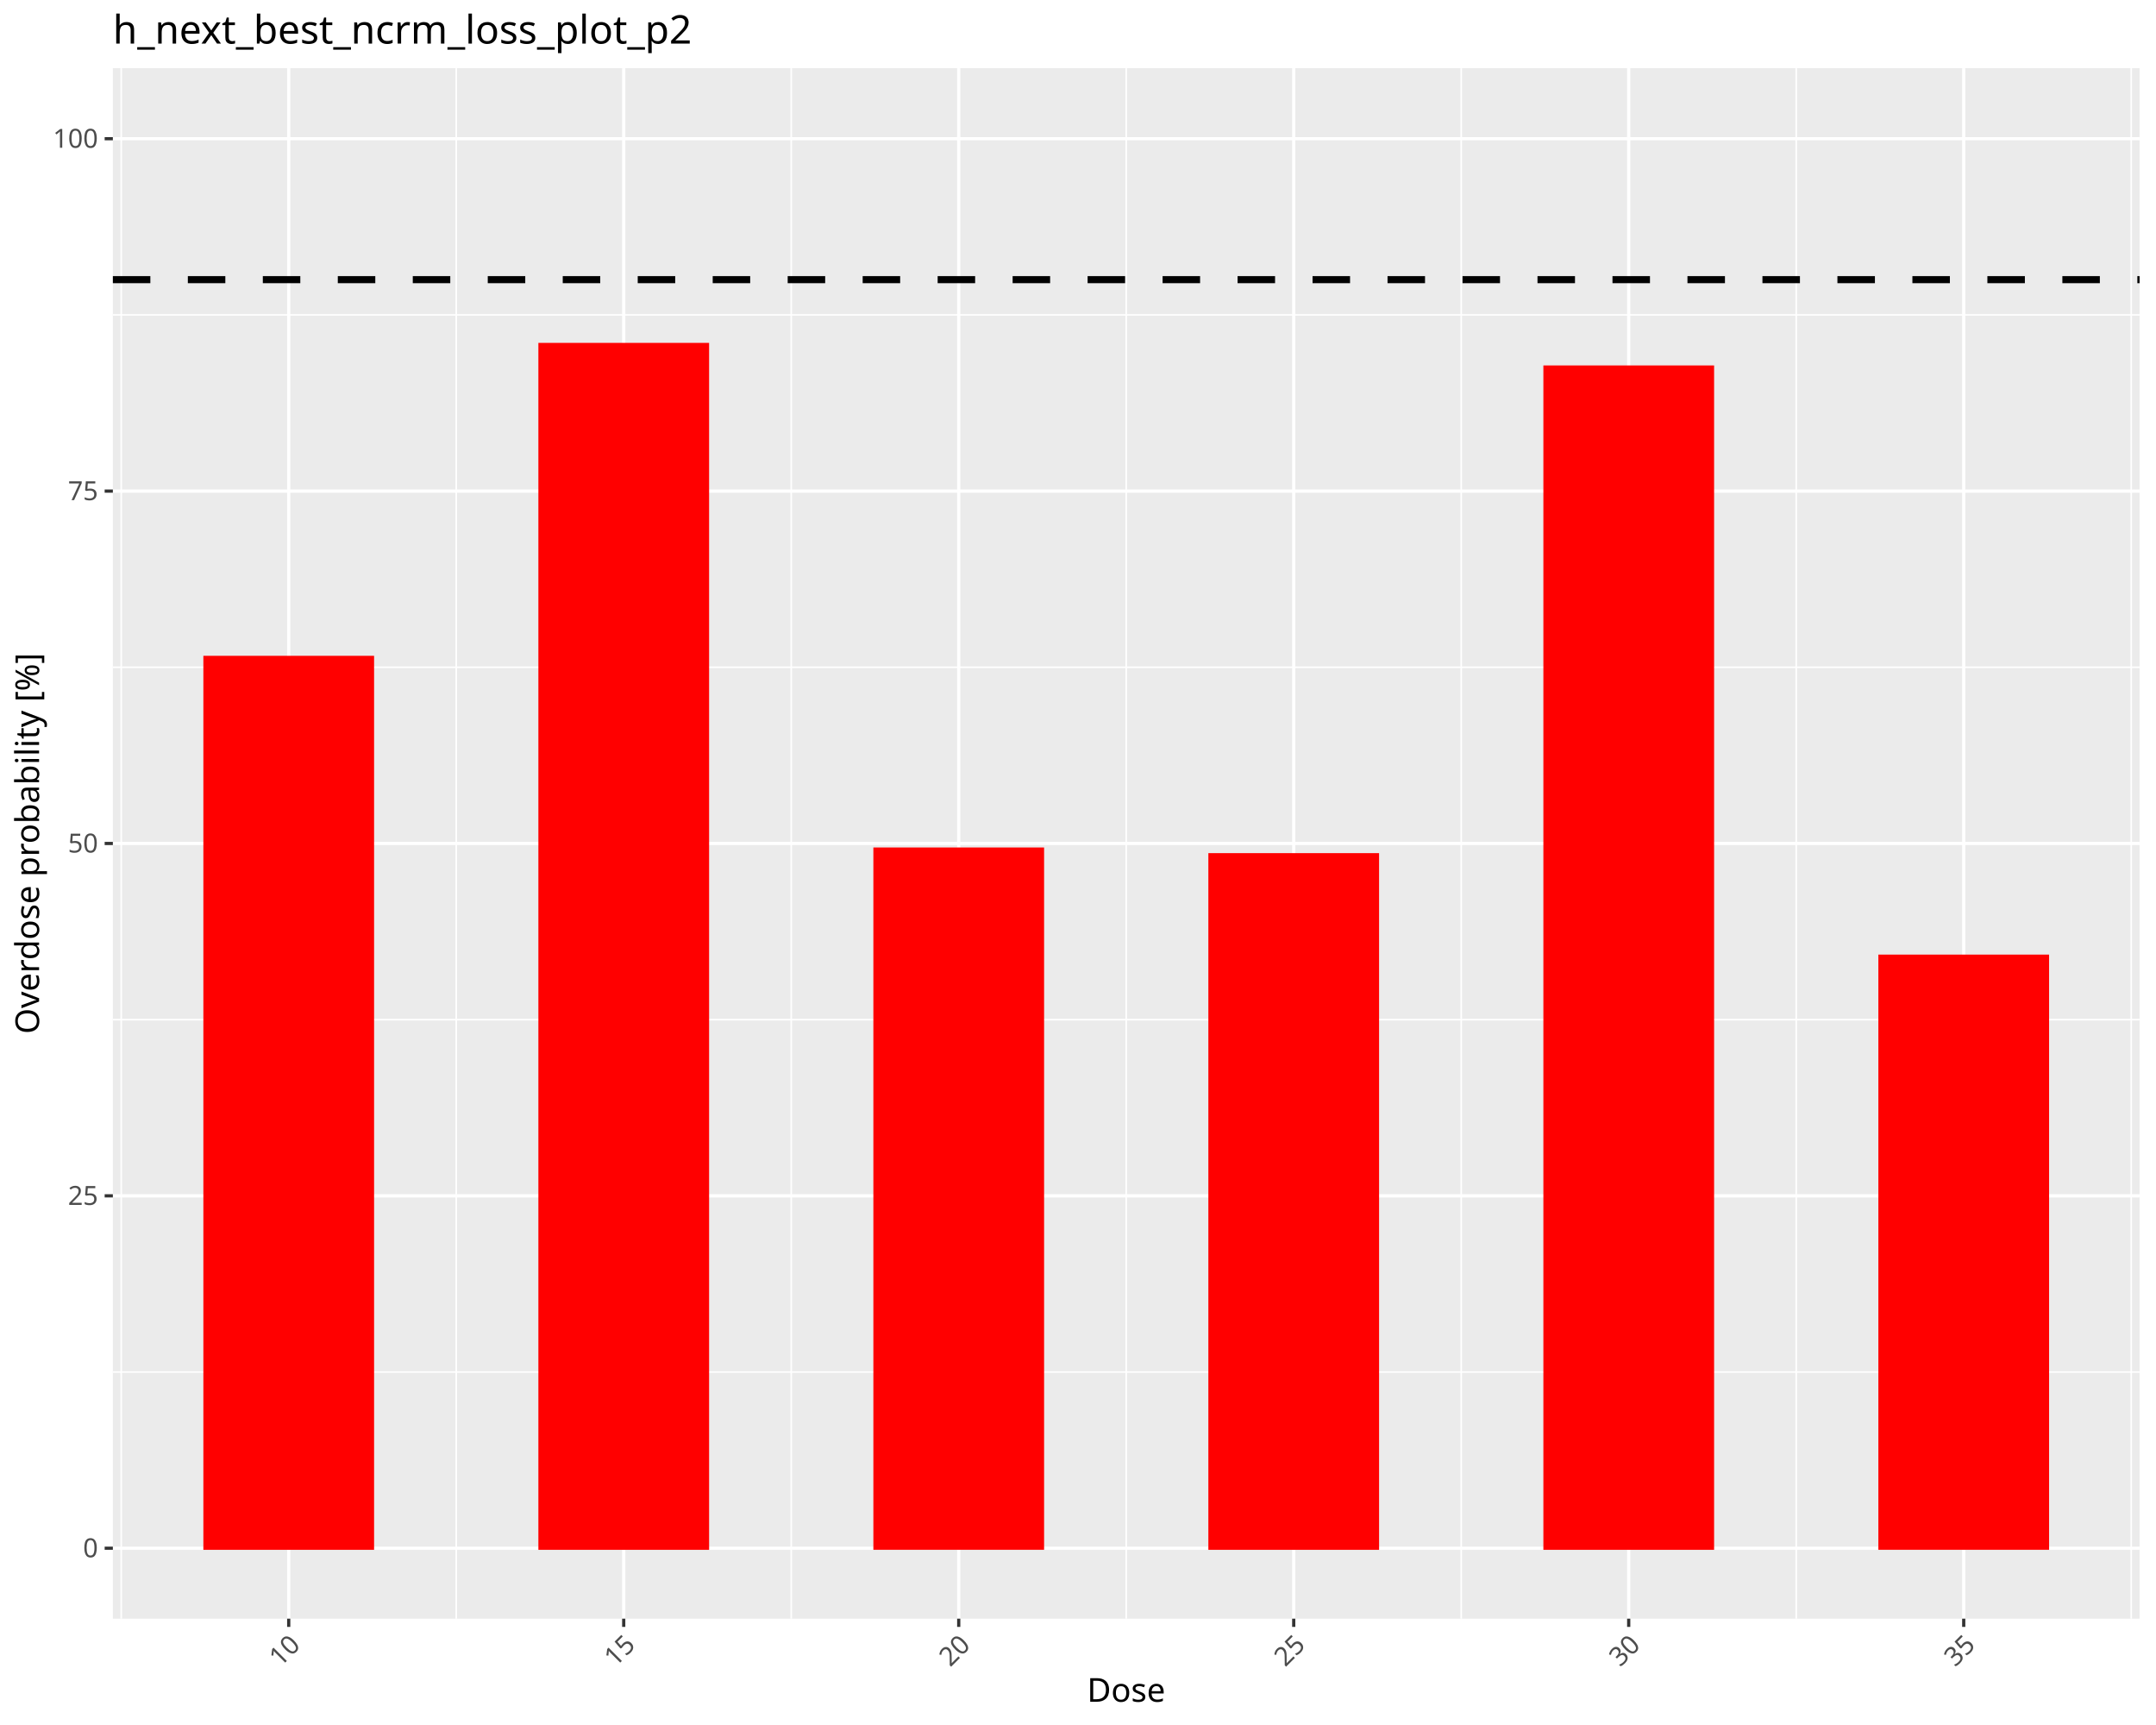
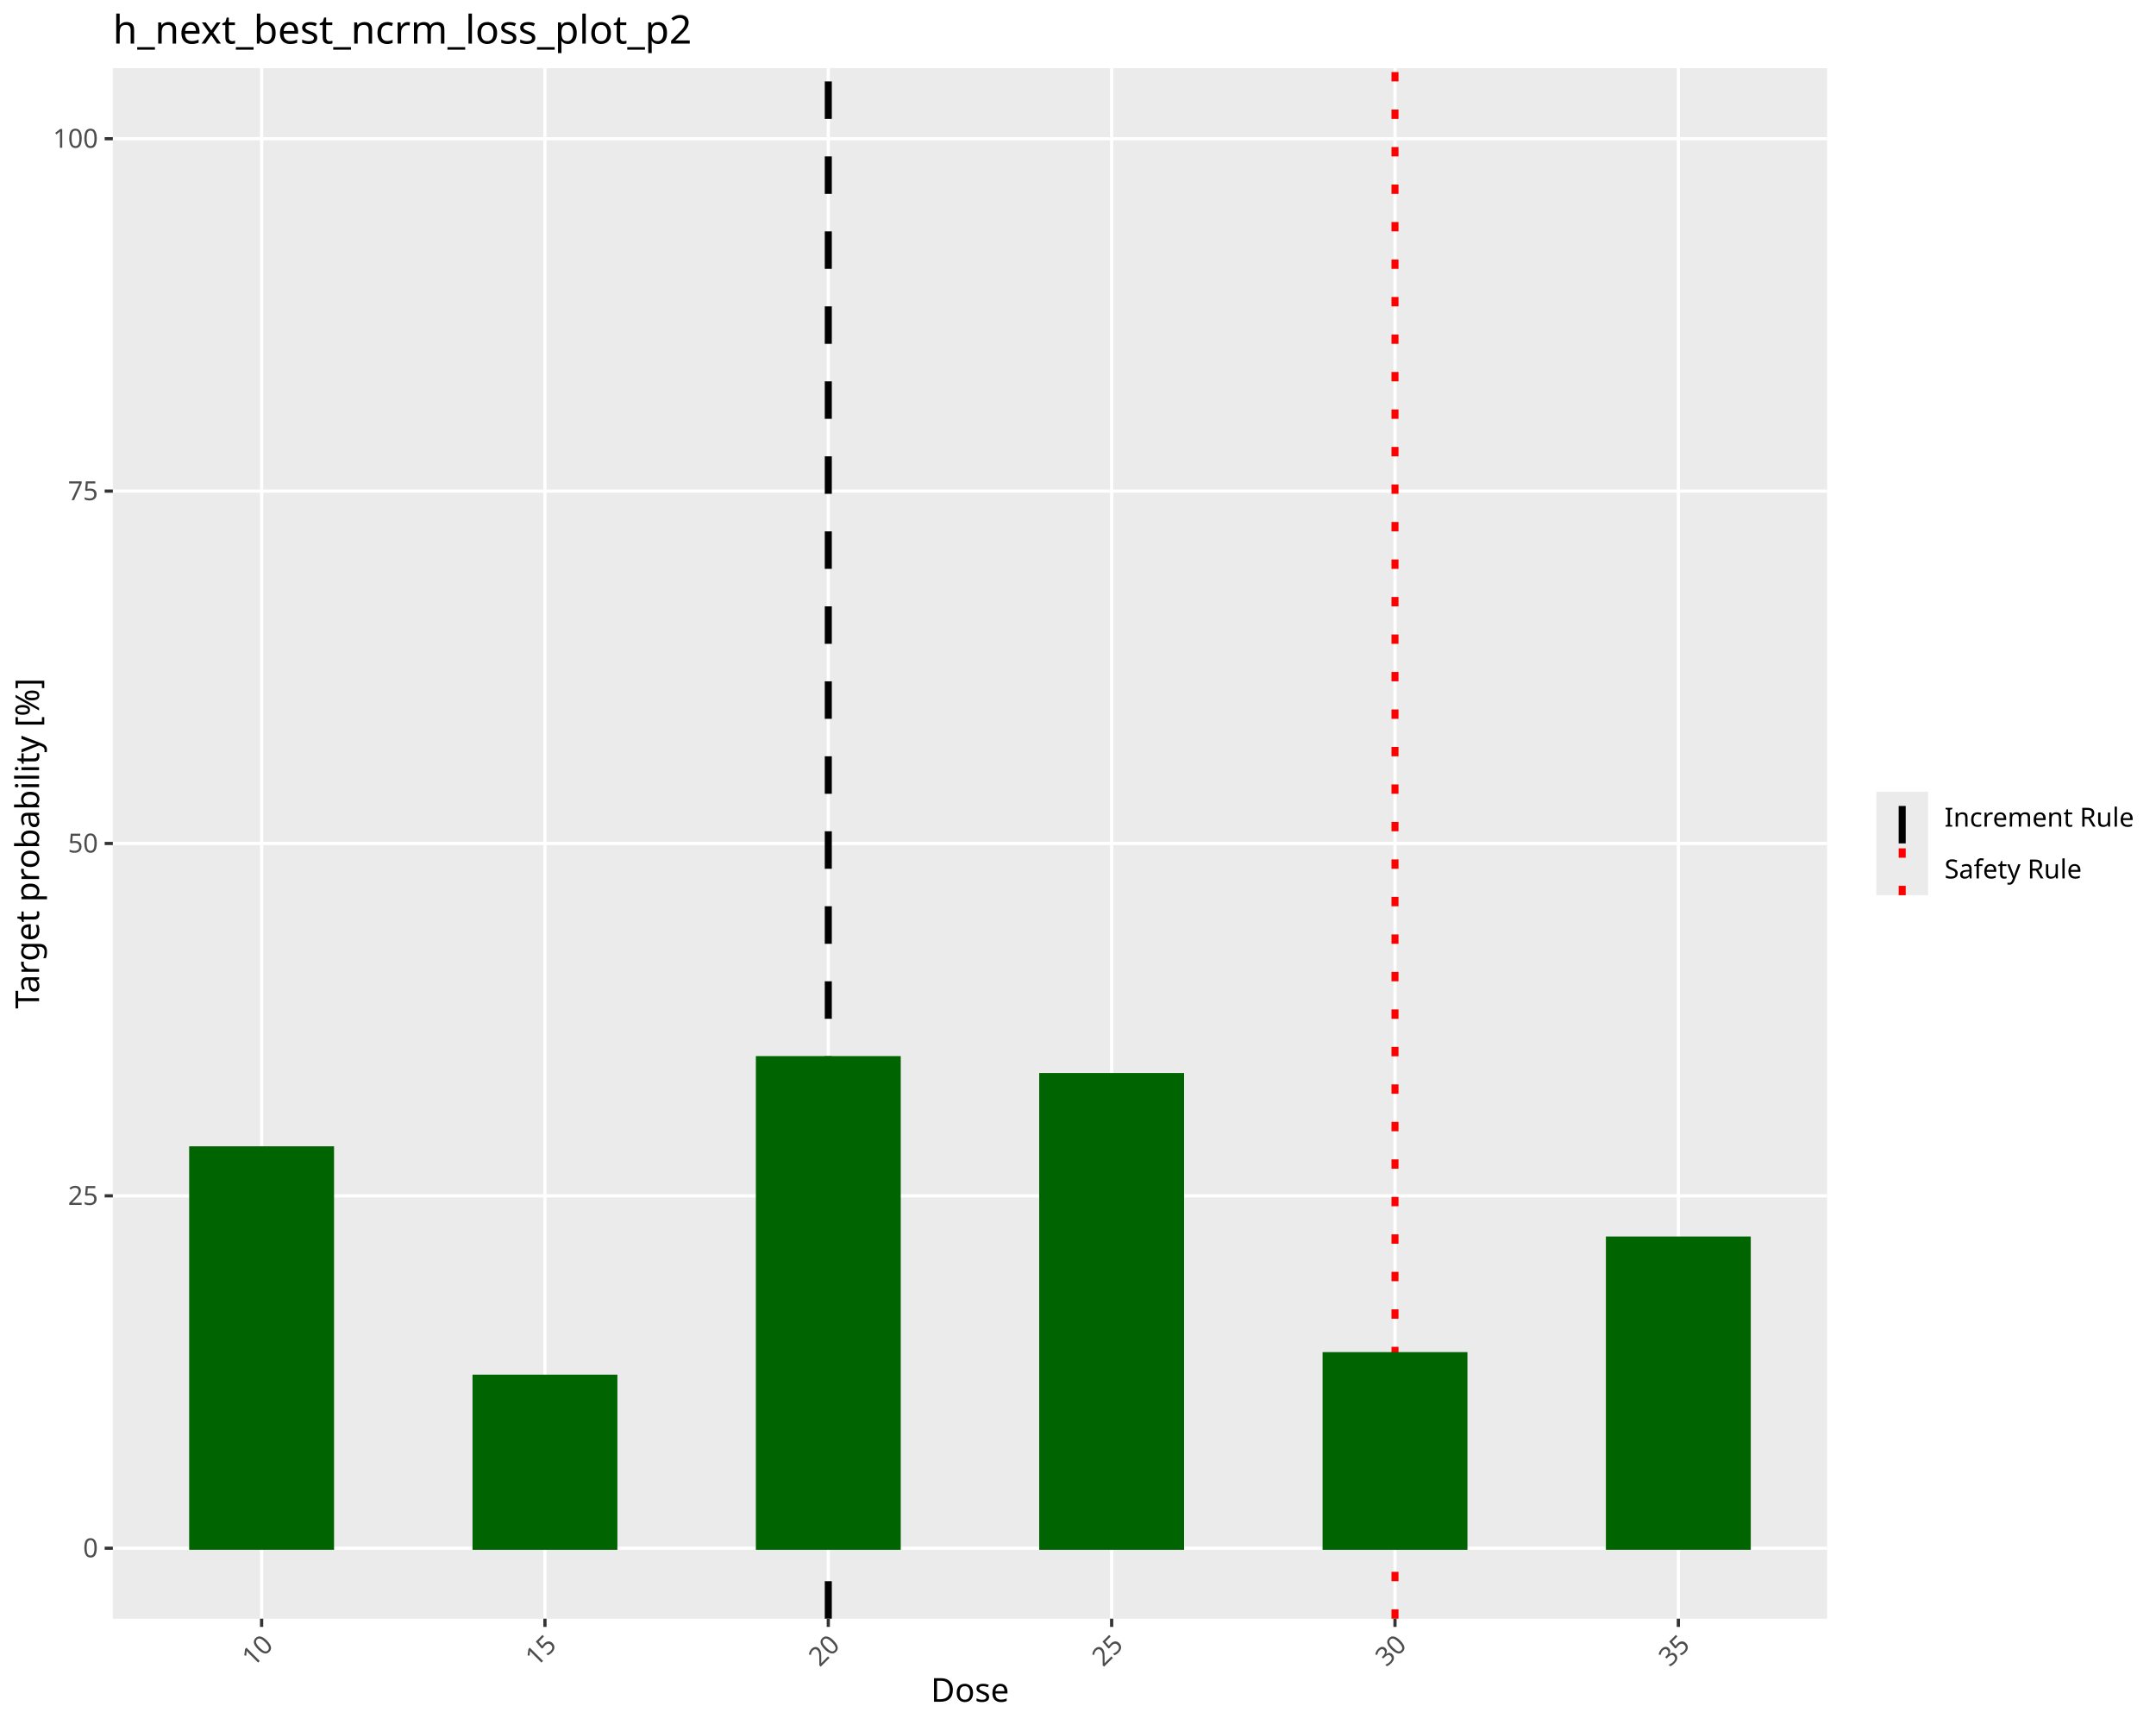
<svg xmlns="http://www.w3.org/2000/svg" class="svglite" data-engine-version="2.0" width="720.00pt" height="576.00pt" viewBox="0 0 720.00 576.00">
  <defs>
    <style type="text/css">
    .svglite line, .svglite polyline, .svglite polygon, .svglite path, .svglite rect, .svglite circle {
      fill: none;
      stroke: #000000;
      stroke-linecap: round;
      stroke-linejoin: round;
      stroke-miterlimit: 10.00;
    }
  </style>
  </defs>
  <rect width="100%" height="100%" style="stroke: none; fill: #FFFFFF;" />
  <defs>
    <clipPath id="cpMC4wMHw3MjAuMDB8MC4wMHw1NzYuMDA=">
      <rect x="0.00" y="0.00" width="720.00" height="576.00" />
    </clipPath>
  </defs>
  <g clip-path="url(#cpMC4wMHw3MjAuMDB8MC4wMHw1NzYuMDA=)">
    <rect x="0.00" y="0.00" width="720.00" height="576.00" style="stroke-width: 1.07; stroke: #FFFFFF; fill: #FFFFFF;" />
  </g>
  <defs>
-     <clipPath id="cpMzcuNjl8NzE0LjUyfDIyLjc4fDU0MC41MA==">
-       <rect x="37.69" y="22.78" width="676.83" height="517.72" />
+     <clipPath id="cpMzcuNjl8NjEwLjE2fDIyLjc4fDU0MC41MA==">
+       <rect x="37.69" y="22.78" width="572.48" height="517.72" />
    </clipPath>
  </defs>
-   <g clip-path="url(#cpMzcuNjl8NzE0LjUyfDIyLjc4fDU0MC41MA==)">
-     <rect x="37.69" y="22.78" width="676.83" height="517.72" style="stroke-width: 1.07; stroke: none; fill: #EBEBEB;" />
-     <polyline points="37.69,458.14 714.52,458.14 " style="stroke-width: 0.53; stroke: #FFFFFF; stroke-linecap: butt;" />
-     <polyline points="37.69,340.47 714.52,340.47 " style="stroke-width: 0.53; stroke: #FFFFFF; stroke-linecap: butt;" />
-     <polyline points="37.69,222.81 714.52,222.81 " style="stroke-width: 0.53; stroke: #FFFFFF; stroke-linecap: butt;" />
-     <polyline points="37.69,105.15 714.52,105.15 " style="stroke-width: 0.53; stroke: #FFFFFF; stroke-linecap: butt;" />
-     <polyline points="40.48,540.50 40.48,22.78 " style="stroke-width: 0.53; stroke: #FFFFFF; stroke-linecap: butt;" />
-     <polyline points="152.36,540.50 152.36,22.78 " style="stroke-width: 0.53; stroke: #FFFFFF; stroke-linecap: butt;" />
-     <polyline points="264.23,540.50 264.23,22.78 " style="stroke-width: 0.53; stroke: #FFFFFF; stroke-linecap: butt;" />
-     <polyline points="376.10,540.50 376.10,22.78 " style="stroke-width: 0.53; stroke: #FFFFFF; stroke-linecap: butt;" />
-     <polyline points="487.98,540.50 487.98,22.78 " style="stroke-width: 0.53; stroke: #FFFFFF; stroke-linecap: butt;" />
-     <polyline points="599.85,540.50 599.85,22.78 " style="stroke-width: 0.53; stroke: #FFFFFF; stroke-linecap: butt;" />
-     <polyline points="711.72,540.50 711.72,22.78 " style="stroke-width: 0.53; stroke: #FFFFFF; stroke-linecap: butt;" />
-     <polyline points="37.69,516.97 714.52,516.97 " style="stroke-width: 1.07; stroke: #FFFFFF; stroke-linecap: butt;" />
-     <polyline points="37.69,399.30 714.52,399.30 " style="stroke-width: 1.07; stroke: #FFFFFF; stroke-linecap: butt;" />
-     <polyline points="37.69,281.64 714.52,281.64 " style="stroke-width: 1.07; stroke: #FFFFFF; stroke-linecap: butt;" />
-     <polyline points="37.69,163.98 714.52,163.98 " style="stroke-width: 1.07; stroke: #FFFFFF; stroke-linecap: butt;" />
-     <polyline points="37.69,46.32 714.52,46.32 " style="stroke-width: 1.07; stroke: #FFFFFF; stroke-linecap: butt;" />
-     <polyline points="96.42,540.50 96.42,22.78 " style="stroke-width: 1.07; stroke: #FFFFFF; stroke-linecap: butt;" />
-     <polyline points="208.29,540.50 208.29,22.78 " style="stroke-width: 1.07; stroke: #FFFFFF; stroke-linecap: butt;" />
-     <polyline points="320.17,540.50 320.17,22.78 " style="stroke-width: 1.07; stroke: #FFFFFF; stroke-linecap: butt;" />
-     <polyline points="432.04,540.50 432.04,22.78 " style="stroke-width: 1.07; stroke: #FFFFFF; stroke-linecap: butt;" />
-     <polyline points="543.91,540.50 543.91,22.78 " style="stroke-width: 1.07; stroke: #FFFFFF; stroke-linecap: butt;" />
-     <polyline points="655.79,540.50 655.79,22.78 " style="stroke-width: 1.07; stroke: #FFFFFF; stroke-linecap: butt;" />
-     <line x1="37.69" y1="93.38" x2="714.52" y2="93.38" style="stroke-width: 2.35; stroke-dasharray: 12.52,12.52; stroke-linecap: butt;" />
-     <rect x="68.45" y="219.52" width="55.94" height="297.45" style="stroke-width: 1.07; stroke: #FF0000; stroke-linecap: butt; stroke-linejoin: miter; fill: #FF0000;" />
-     <rect x="180.33" y="115.03" width="55.94" height="401.94" style="stroke-width: 1.07; stroke: #FF0000; stroke-linecap: butt; stroke-linejoin: miter; fill: #FF0000;" />
-     <rect x="292.20" y="283.52" width="55.94" height="233.44" style="stroke-width: 1.07; stroke: #FF0000; stroke-linecap: butt; stroke-linejoin: miter; fill: #FF0000;" />
-     <rect x="404.07" y="285.41" width="55.94" height="231.56" style="stroke-width: 1.07; stroke: #FF0000; stroke-linecap: butt; stroke-linejoin: miter; fill: #FF0000;" />
-     <rect x="515.95" y="122.56" width="55.94" height="394.41" style="stroke-width: 1.07; stroke: #FF0000; stroke-linecap: butt; stroke-linejoin: miter; fill: #FF0000;" />
-     <rect x="627.82" y="319.29" width="55.94" height="197.67" style="stroke-width: 1.07; stroke: #FF0000; stroke-linecap: butt; stroke-linejoin: miter; fill: #FF0000;" />
+   <g clip-path="url(#cpMzcuNjl8NjEwLjE2fDIyLjc4fDU0MC41MA==)">
+     <rect x="37.69" y="22.78" width="572.48" height="517.72" style="stroke-width: 1.07; stroke: none; fill: #EBEBEB;" />
+     <polyline points="37.69,516.97 610.16,516.97 " style="stroke-width: 1.07; stroke: #FFFFFF; stroke-linecap: butt;" />
+     <polyline points="37.69,399.30 610.16,399.30 " style="stroke-width: 1.07; stroke: #FFFFFF; stroke-linecap: butt;" />
+     <polyline points="37.69,281.64 610.16,281.64 " style="stroke-width: 1.07; stroke: #FFFFFF; stroke-linecap: butt;" />
+     <polyline points="37.69,163.98 610.16,163.98 " style="stroke-width: 1.07; stroke: #FFFFFF; stroke-linecap: butt;" />
+     <polyline points="37.69,46.32 610.16,46.32 " style="stroke-width: 1.07; stroke: #FFFFFF; stroke-linecap: butt;" />
+     <polyline points="87.37,540.50 87.37,22.78 " style="stroke-width: 1.07; stroke: #FFFFFF; stroke-linecap: butt;" />
+     <polyline points="181.99,540.50 181.99,22.78 " style="stroke-width: 1.07; stroke: #FFFFFF; stroke-linecap: butt;" />
+     <polyline points="276.61,540.50 276.61,22.78 " style="stroke-width: 1.07; stroke: #FFFFFF; stroke-linecap: butt;" />
+     <polyline points="371.24,540.50 371.24,22.78 " style="stroke-width: 1.07; stroke: #FFFFFF; stroke-linecap: butt;" />
+     <polyline points="465.86,540.50 465.86,22.78 " style="stroke-width: 1.07; stroke: #FFFFFF; stroke-linecap: butt;" />
+     <polyline points="560.49,540.50 560.49,22.78 " style="stroke-width: 1.07; stroke: #FFFFFF; stroke-linecap: butt;" />
+     <line x1="276.61" y1="540.50" x2="276.61" y2="22.78" style="stroke-width: 2.35; stroke-dasharray: 12.52,12.52; stroke-linecap: butt;" />
+     <line x1="465.86" y1="540.50" x2="465.86" y2="22.78" style="stroke-width: 2.35; stroke: #FF0000; stroke-dasharray: 3.13,9.39; stroke-linecap: butt;" />
+     <rect x="63.71" y="383.30" width="47.31" height="133.66" style="stroke-width: 1.07; stroke: #006400; stroke-linecap: butt; stroke-linejoin: miter; fill: #006400;" />
+     <rect x="158.33" y="459.55" width="47.31" height="57.42" style="stroke-width: 1.07; stroke: #006400; stroke-linecap: butt; stroke-linejoin: miter; fill: #006400;" />
+     <rect x="252.96" y="353.18" width="47.31" height="163.79" style="stroke-width: 1.07; stroke: #006400; stroke-linecap: butt; stroke-linejoin: miter; fill: #006400;" />
+     <rect x="347.58" y="358.83" width="47.31" height="158.14" style="stroke-width: 1.07; stroke: #006400; stroke-linecap: butt; stroke-linejoin: miter; fill: #006400;" />
+     <rect x="442.21" y="452.02" width="47.31" height="64.95" style="stroke-width: 1.07; stroke: #006400; stroke-linecap: butt; stroke-linejoin: miter; fill: #006400;" />
+     <rect x="536.83" y="413.42" width="47.31" height="103.54" style="stroke-width: 1.07; stroke: #006400; stroke-linecap: butt; stroke-linejoin: miter; fill: #006400;" />
  </g>
  <g clip-path="url(#cpMC4wMHw3MjAuMDB8MC4wMHw1NzYuMDA=)">
    <text x="32.76" y="519.99" text-anchor="end" style="font-size: 8.80px; fill: #4D4D4D; font-family: sans;" textLength="4.89px" lengthAdjust="spacingAndGlyphs">0</text>
    <text x="32.76" y="402.33" text-anchor="end" style="font-size: 8.80px; fill: #4D4D4D; font-family: sans;" textLength="9.79px" lengthAdjust="spacingAndGlyphs">25</text>
    <text x="32.76" y="284.67" text-anchor="end" style="font-size: 8.80px; fill: #4D4D4D; font-family: sans;" textLength="9.79px" lengthAdjust="spacingAndGlyphs">50</text>
    <text x="32.76" y="167.01" text-anchor="end" style="font-size: 8.80px; fill: #4D4D4D; font-family: sans;" textLength="9.79px" lengthAdjust="spacingAndGlyphs">75</text>
    <text x="32.76" y="49.34" text-anchor="end" style="font-size: 8.80px; fill: #4D4D4D; font-family: sans;" textLength="14.68px" lengthAdjust="spacingAndGlyphs">100</text>
    <polyline points="34.95,516.97 37.69,516.97 " style="stroke-width: 1.07; stroke: #333333; stroke-linecap: butt;" />
    <polyline points="34.95,399.30 37.69,399.30 " style="stroke-width: 1.07; stroke: #333333; stroke-linecap: butt;" />
    <polyline points="34.95,281.64 37.69,281.64 " style="stroke-width: 1.07; stroke: #333333; stroke-linecap: butt;" />
    <polyline points="34.95,163.98 37.69,163.98 " style="stroke-width: 1.07; stroke: #333333; stroke-linecap: butt;" />
    <polyline points="34.95,46.32 37.69,46.32 " style="stroke-width: 1.07; stroke: #333333; stroke-linecap: butt;" />
-     <polyline points="96.42,543.24 96.42,540.50 " style="stroke-width: 1.07; stroke: #333333; stroke-linecap: butt;" />
-     <polyline points="208.29,543.24 208.29,540.50 " style="stroke-width: 1.07; stroke: #333333; stroke-linecap: butt;" />
-     <polyline points="320.17,543.24 320.17,540.50 " style="stroke-width: 1.07; stroke: #333333; stroke-linecap: butt;" />
-     <polyline points="432.04,543.24 432.04,540.50 " style="stroke-width: 1.07; stroke: #333333; stroke-linecap: butt;" />
-     <polyline points="543.91,543.24 543.91,540.50 " style="stroke-width: 1.07; stroke: #333333; stroke-linecap: butt;" />
-     <polyline points="655.79,543.24 655.79,540.50 " style="stroke-width: 1.07; stroke: #333333; stroke-linecap: butt;" />
-     <text transform="translate(100.70,549.71) rotate(-45)" text-anchor="end" style="font-size: 8.80px; fill: #4D4D4D; font-family: sans;" textLength="9.79px" lengthAdjust="spacingAndGlyphs">10</text>
-     <text transform="translate(212.58,549.71) rotate(-45)" text-anchor="end" style="font-size: 8.80px; fill: #4D4D4D; font-family: sans;" textLength="9.79px" lengthAdjust="spacingAndGlyphs">15</text>
-     <text transform="translate(324.45,549.71) rotate(-45)" text-anchor="end" style="font-size: 8.80px; fill: #4D4D4D; font-family: sans;" textLength="9.79px" lengthAdjust="spacingAndGlyphs">20</text>
-     <text transform="translate(436.32,549.71) rotate(-45)" text-anchor="end" style="font-size: 8.80px; fill: #4D4D4D; font-family: sans;" textLength="9.79px" lengthAdjust="spacingAndGlyphs">25</text>
-     <text transform="translate(548.20,549.71) rotate(-45)" text-anchor="end" style="font-size: 8.80px; fill: #4D4D4D; font-family: sans;" textLength="9.79px" lengthAdjust="spacingAndGlyphs">30</text>
-     <text transform="translate(660.07,549.71) rotate(-45)" text-anchor="end" style="font-size: 8.80px; fill: #4D4D4D; font-family: sans;" textLength="9.79px" lengthAdjust="spacingAndGlyphs">35</text>
-     <text x="376.10" y="568.24" text-anchor="middle" style="font-size: 11.00px; font-family: sans;" textLength="25.69px" lengthAdjust="spacingAndGlyphs">Dose</text>
-     <text transform="translate(13.05,281.64) rotate(-90)" text-anchor="middle" style="font-size: 11.00px; font-family: sans;" textLength="119.85px" lengthAdjust="spacingAndGlyphs">Overdose probability [%]</text>
+     <polyline points="87.37,543.24 87.37,540.50 " style="stroke-width: 1.07; stroke: #333333; stroke-linecap: butt;" />
+     <polyline points="181.99,543.24 181.99,540.50 " style="stroke-width: 1.07; stroke: #333333; stroke-linecap: butt;" />
+     <polyline points="276.61,543.24 276.61,540.50 " style="stroke-width: 1.07; stroke: #333333; stroke-linecap: butt;" />
+     <polyline points="371.24,543.24 371.24,540.50 " style="stroke-width: 1.07; stroke: #333333; stroke-linecap: butt;" />
+     <polyline points="465.86,543.24 465.86,540.50 " style="stroke-width: 1.07; stroke: #333333; stroke-linecap: butt;" />
+     <polyline points="560.49,543.24 560.49,540.50 " style="stroke-width: 1.07; stroke: #333333; stroke-linecap: butt;" />
+     <text transform="translate(91.65,549.71) rotate(-45)" text-anchor="end" style="font-size: 8.80px; fill: #4D4D4D; font-family: sans;" textLength="9.79px" lengthAdjust="spacingAndGlyphs">10</text>
+     <text transform="translate(186.27,549.71) rotate(-45)" text-anchor="end" style="font-size: 8.80px; fill: #4D4D4D; font-family: sans;" textLength="9.79px" lengthAdjust="spacingAndGlyphs">15</text>
+     <text transform="translate(280.90,549.71) rotate(-45)" text-anchor="end" style="font-size: 8.80px; fill: #4D4D4D; font-family: sans;" textLength="9.79px" lengthAdjust="spacingAndGlyphs">20</text>
+     <text transform="translate(375.52,549.71) rotate(-45)" text-anchor="end" style="font-size: 8.80px; fill: #4D4D4D; font-family: sans;" textLength="9.79px" lengthAdjust="spacingAndGlyphs">25</text>
+     <text transform="translate(470.14,549.71) rotate(-45)" text-anchor="end" style="font-size: 8.80px; fill: #4D4D4D; font-family: sans;" textLength="9.79px" lengthAdjust="spacingAndGlyphs">30</text>
+     <text transform="translate(564.77,549.71) rotate(-45)" text-anchor="end" style="font-size: 8.80px; fill: #4D4D4D; font-family: sans;" textLength="9.79px" lengthAdjust="spacingAndGlyphs">35</text>
+     <text x="323.93" y="568.24" text-anchor="middle" style="font-size: 11.00px; font-family: sans;" textLength="25.69px" lengthAdjust="spacingAndGlyphs">Dose</text>
+     <text transform="translate(13.05,281.64) rotate(-90)" text-anchor="middle" style="font-size: 11.00px; font-family: sans;" textLength="103.94px" lengthAdjust="spacingAndGlyphs">Target probability [%]</text>
+     <rect x="621.12" y="258.88" width="93.40" height="45.52" style="stroke-width: 1.07; stroke: none; fill: #FFFFFF;" />
+     <rect x="626.60" y="264.36" width="17.28" height="17.28" style="stroke-width: 1.07; stroke: none; fill: #EBEBEB;" />
+     <line x1="635.24" y1="281.64" x2="635.24" y2="264.36" style="stroke-width: 2.35; stroke-dasharray: 12.52,12.52; stroke-linecap: butt;" />
+     <rect x="626.60" y="281.64" width="17.28" height="17.28" style="stroke-width: 1.07; stroke: none; fill: #EBEBEB;" />
+     <line x1="635.24" y1="298.92" x2="635.24" y2="281.64" style="stroke-width: 2.35; stroke: #FF0000; stroke-dasharray: 3.13,9.39; stroke-linecap: butt;" />
+     <text x="649.36" y="276.03" style="font-size: 8.80px; font-family: sans;" textLength="59.68px" lengthAdjust="spacingAndGlyphs">Increment Rule</text>
+     <text x="649.36" y="293.31" style="font-size: 8.80px; font-family: sans;" textLength="45.50px" lengthAdjust="spacingAndGlyphs">Safety Rule</text>
    <text x="37.69" y="14.56" style="font-size: 13.20px; font-family: sans;" textLength="190.10px" lengthAdjust="spacingAndGlyphs">h_next_best_ncrm_loss_plot_p2</text>
  </g>
</svg>
